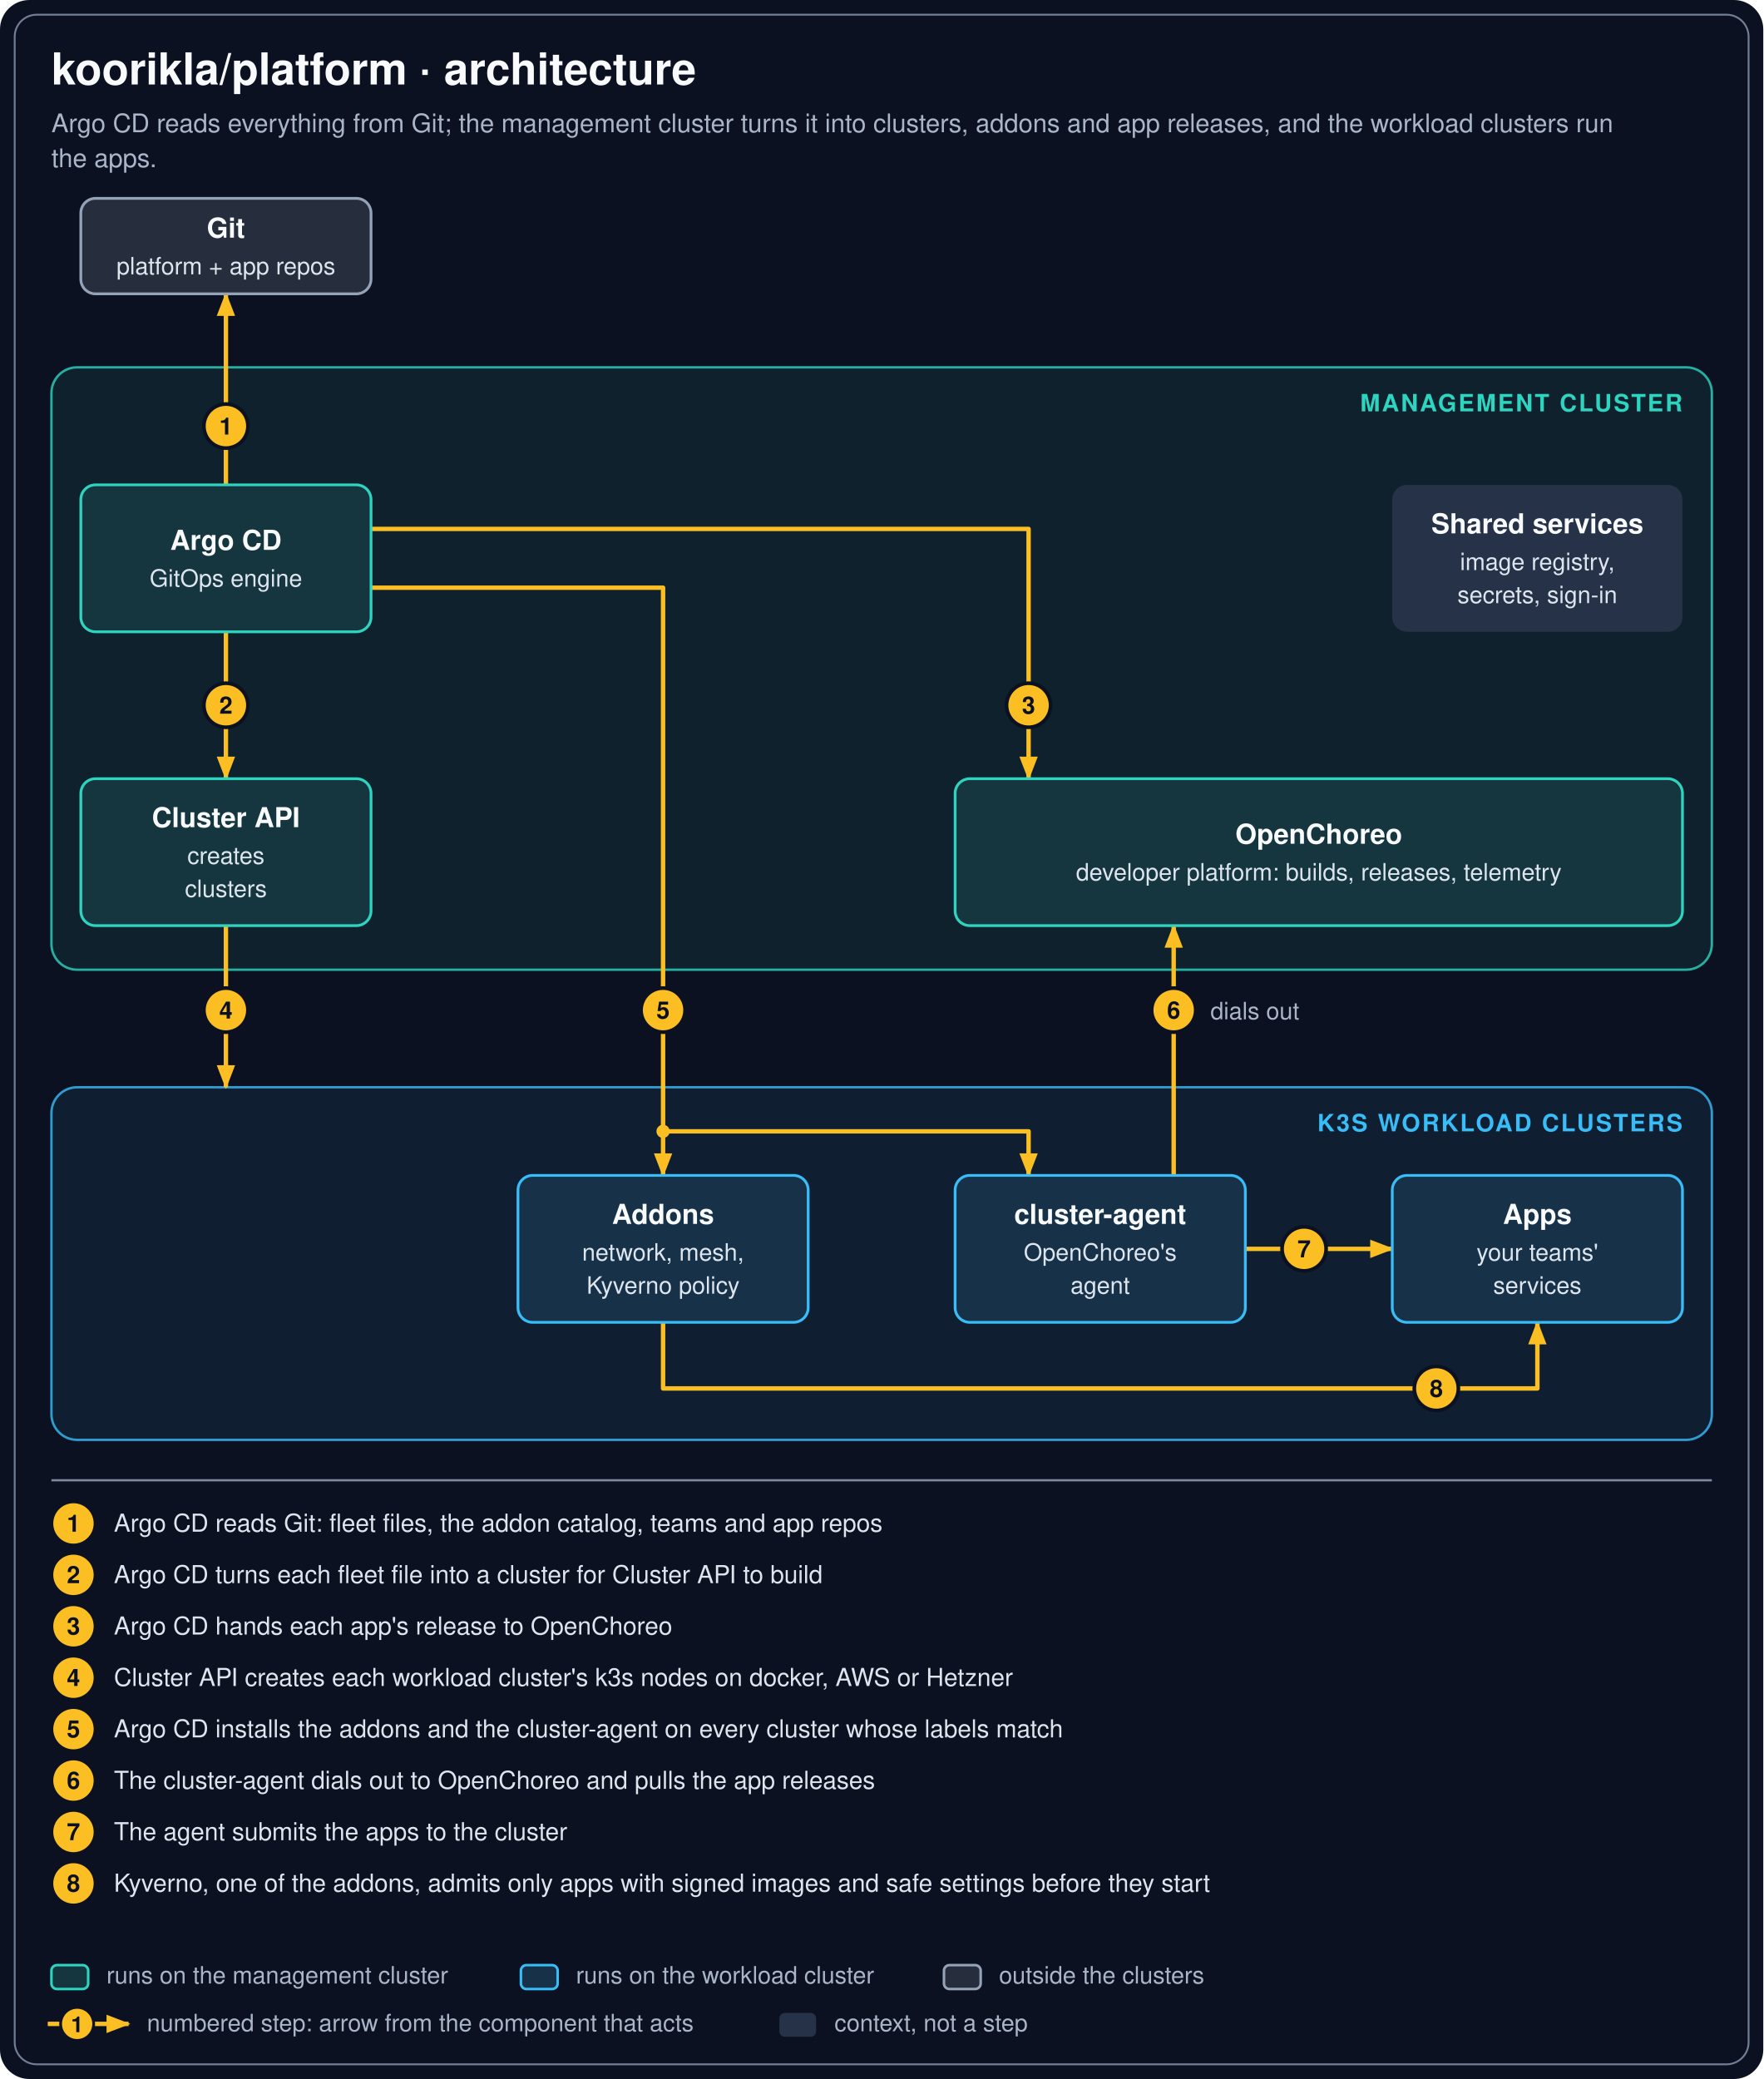
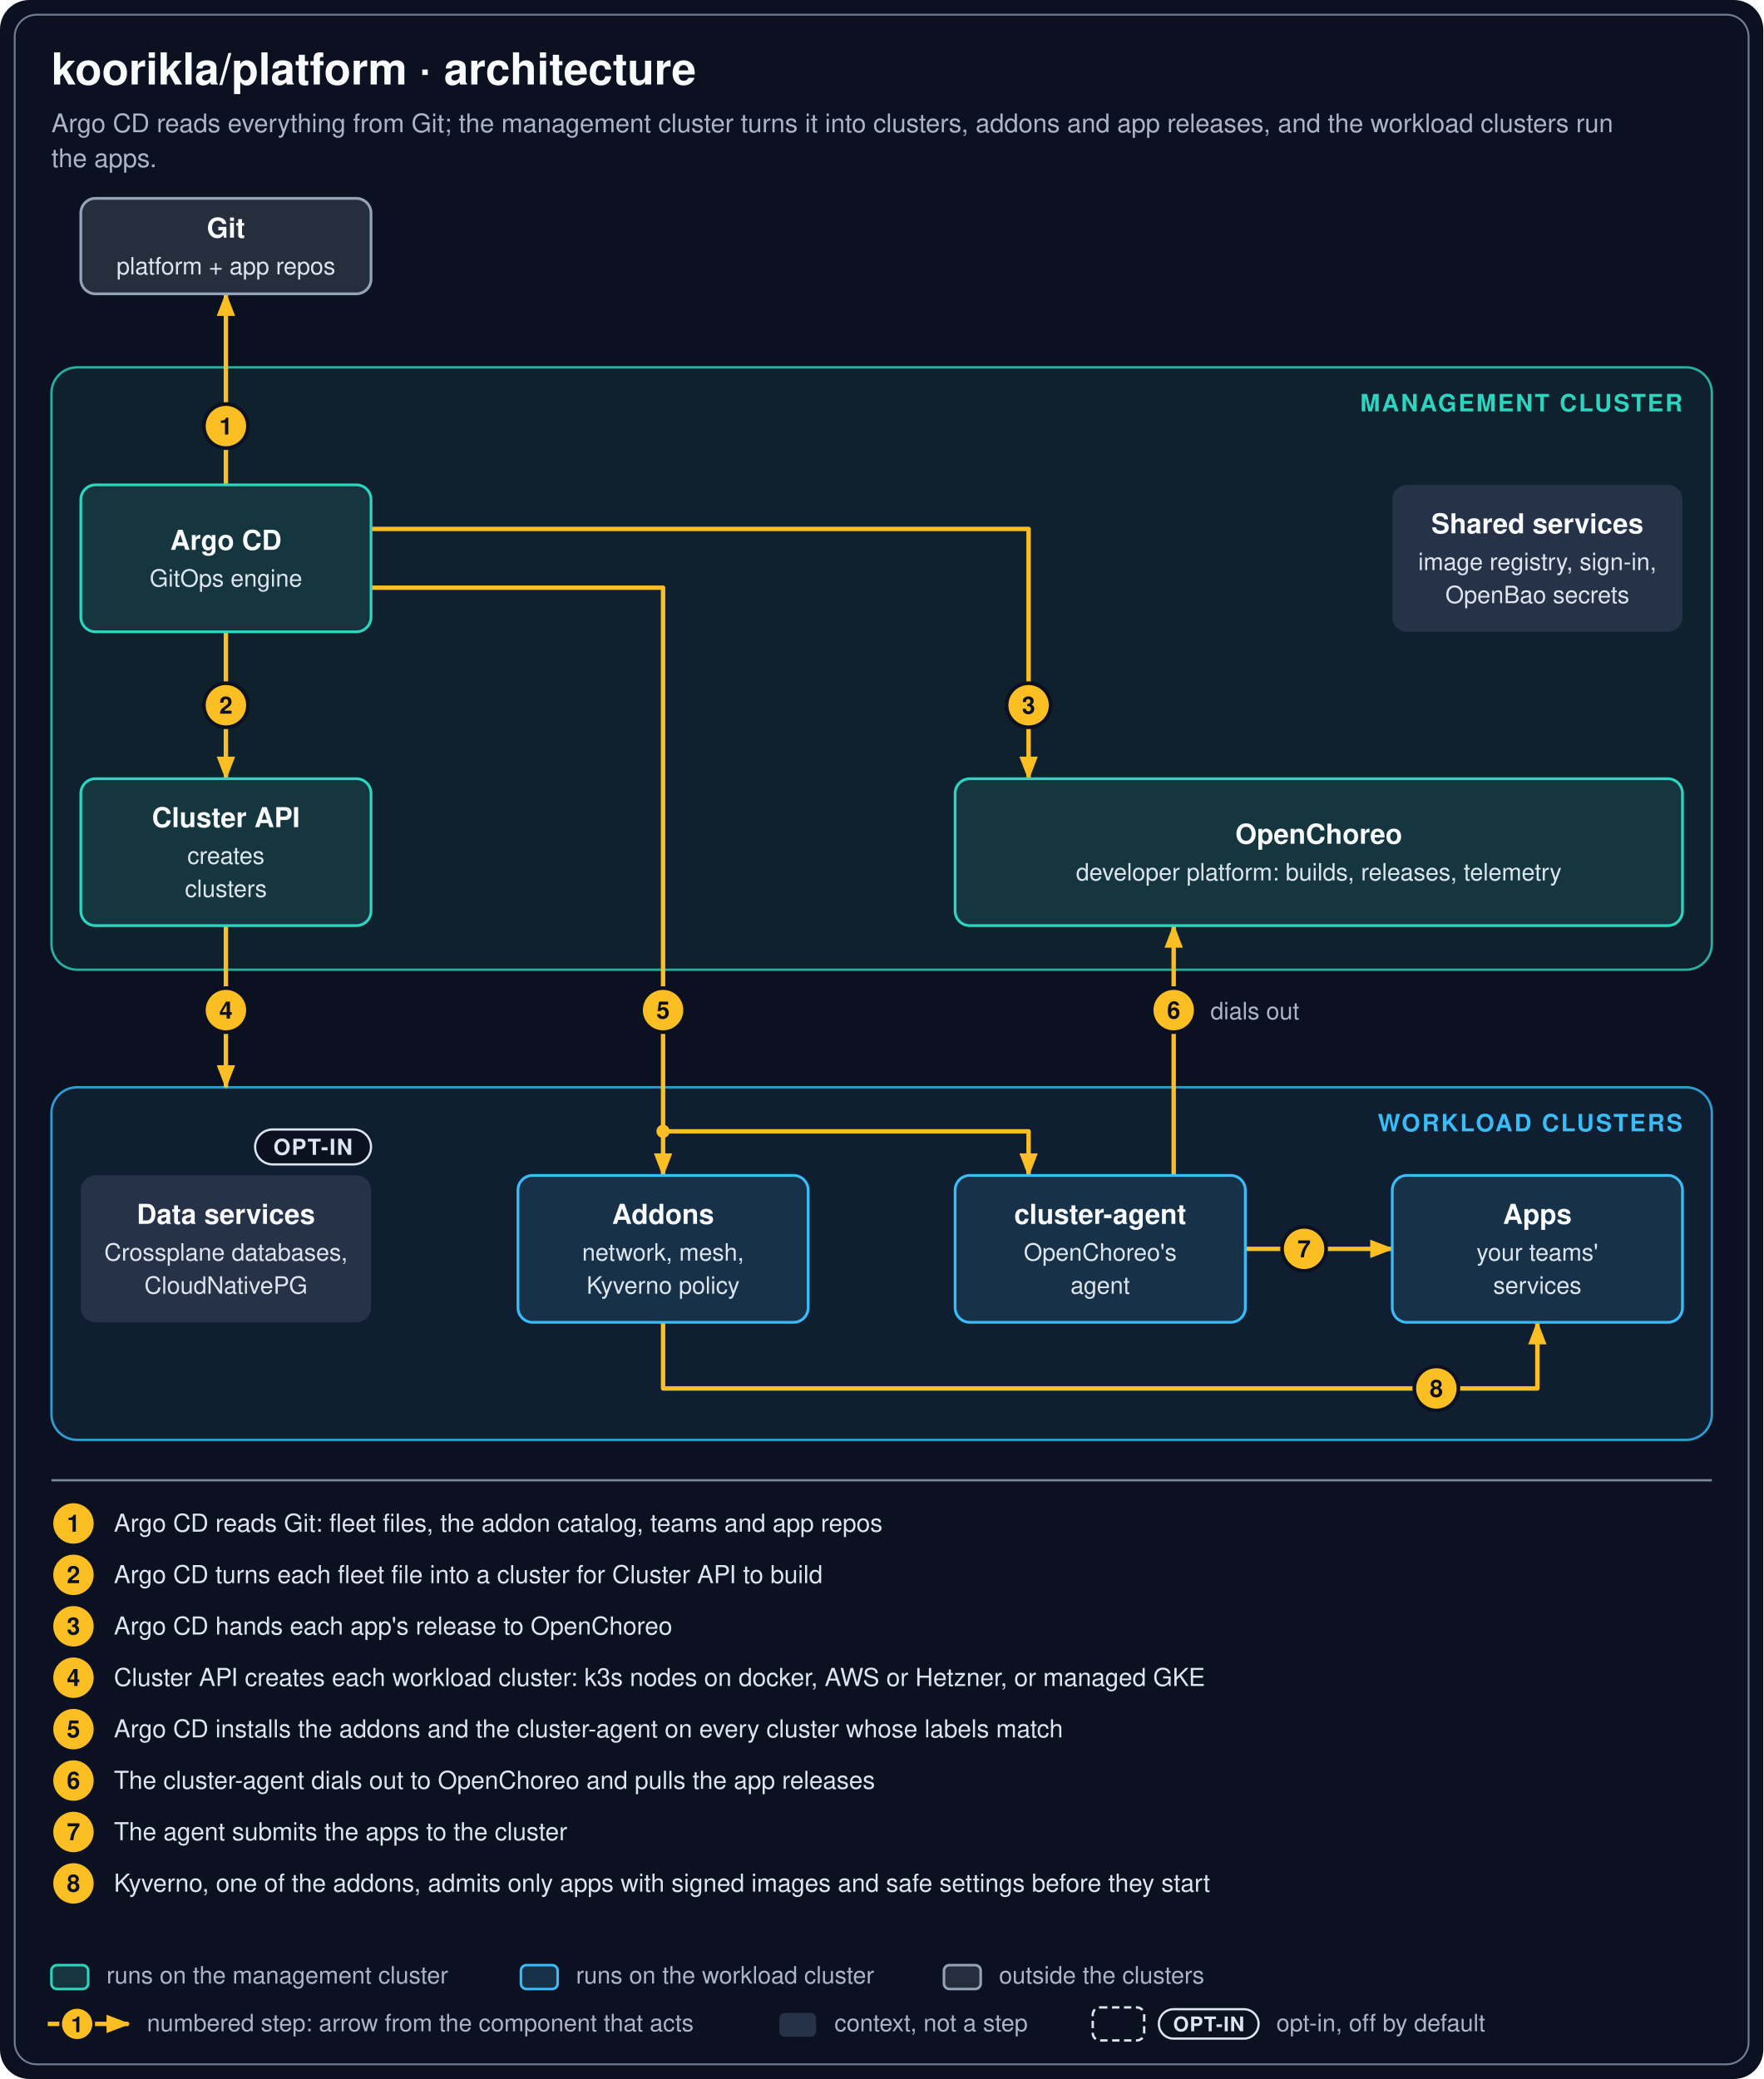
<svg xmlns="http://www.w3.org/2000/svg" width="960" height="1132" viewBox="0 0 960 1132" role="img" aria-label="koorikla/platform · architecture">
  <style>.s{font-family:'Segoe UI','Helvetica Neue',Helvetica,Arial,'Liberation Sans',sans-serif}.m{font-family:'JetBrains Mono',SFMono-Regular,Menlo,Consolas,'Liberation Mono',monospace}.fx{fill:none;stroke-width:3.4;stroke-linecap:round;stroke-dasharray:4 10;opacity:0;animation:fxdash .9s linear infinite,fxseq 11.30s linear infinite both}@keyframes fxdash{to{stroke-dashoffset:-14}}@keyframes fxseq{0%{opacity:0}3%{opacity:1}23.4%{opacity:1}28.4%{opacity:0}100%{opacity:0}}@media (prefers-reduced-motion:reduce){.fx{animation:none;opacity:0}}</style>
  <defs>
    <marker id="ahfbbf24" markerWidth="13" markerHeight="10" refX="12" refY="5" orient="auto" markerUnits="userSpaceOnUse">
      <path d="M0,0 L13,5 L0,10 z" fill="#fbbf24" />
    </marker>
    <marker id="asfbbf24" markerWidth="13" markerHeight="10" refX="1" refY="5" orient="auto" markerUnits="userSpaceOnUse">
      <path d="M13,0 L0,5 L13,10 z" fill="#fbbf24" />
    </marker>
  </defs>
  <rect width="960" height="1132" rx="16" fill="#0b1120" />
  <rect x="8" y="8" width="944" height="1116" rx="12" fill="none" stroke="#8b9ab0" stroke-opacity=".8" />
  <rect x="28" y="200" width="904" height="328" rx="14" fill="#0e212d" stroke="#2dd4bf" stroke-opacity=".8" stroke-width="1.3" />
  <text class="s" x="916.0" y="224.0" font-size="13" fill="#2dd4bf" font-weight="700" text-anchor="end" letter-spacing="1.0">MANAGEMENT CLUSTER</text>
  <rect x="28" y="592" width="904" height="192" rx="14" fill="#0f1f31" stroke="#38bdf8" stroke-opacity=".8" stroke-width="1.3" />
-   <text class="s" x="916.0" y="616.0" font-size="13" fill="#38bdf8" font-weight="700" text-anchor="end" letter-spacing="1.0">K3S WORKLOAD CLUSTERS</text>
+   <text class="s" x="916.0" y="616.0" font-size="13" fill="#38bdf8" font-weight="700" text-anchor="end" letter-spacing="1.0">WORKLOAD CLUSTERS</text>
  <path d="M 123.0 264.0 L 123.0 160.0" fill="none" stroke="#fbbf24" stroke-width="2.4" stroke-linejoin="round" marker-end="url(#ahfbbf24)" />
  <path d="M 123.0 344.0 L 123.0 424.0" fill="none" stroke="#fbbf24" stroke-width="2.4" stroke-linejoin="round" marker-end="url(#ahfbbf24)" />
  <path d="M 202.0 288.0 L 560.0 288.0 L 560.0 424.0" fill="none" stroke="#fbbf24" stroke-width="2.4" stroke-linejoin="round" marker-end="url(#ahfbbf24)" />
  <path d="M 123.0 504.0 L 123.0 592.0" fill="none" stroke="#fbbf24" stroke-width="2.4" stroke-linejoin="round" marker-end="url(#ahfbbf24)" />
  <path d="M 202.0 320.0 L 361.0 320.0 L 361.0 640.0" fill="none" stroke="#fbbf24" stroke-width="2.4" stroke-linejoin="round" marker-end="url(#ahfbbf24)" />
  <path d="M 361.0 616.0 L 560.0 616.0 L 560.0 640.0" fill="none" stroke="#fbbf24" stroke-width="2.4" stroke-linejoin="round" marker-end="url(#ahfbbf24)" />
  <path d="M 639.0 640.0 L 639.0 504.0" fill="none" stroke="#fbbf24" stroke-width="2.4" stroke-linejoin="round" marker-end="url(#ahfbbf24)" />
  <path d="M 678.0 680.0 L 758.0 680.0" fill="none" stroke="#fbbf24" stroke-width="2.4" stroke-linejoin="round" marker-end="url(#ahfbbf24)" />
  <path d="M 361.0 720.0 L 361.0 756.0 L 837.0 756.0 L 837.0 720.0" fill="none" stroke="#fbbf24" stroke-width="2.4" stroke-linejoin="round" marker-end="url(#ahfbbf24)" />
  <path class="fx" d="M 123.0 264.0 L 123.0 160.0" stroke="#fde5a7" style="animation-delay:0s,0.00s" />
  <path class="fx" d="M 123.0 344.0 L 123.0 424.0" stroke="#fde5a7" style="animation-delay:0s,1.10s" />
  <path class="fx" d="M 202.0 288.0 L 560.0 288.0 L 560.0 424.0" stroke="#fde5a7" style="animation-delay:0s,2.20s" />
  <path class="fx" d="M 123.0 504.0 L 123.0 592.0" stroke="#fde5a7" style="animation-delay:0s,3.30s" />
  <path class="fx" d="M 202.0 320.0 L 361.0 320.0 L 361.0 640.0" stroke="#fde5a7" style="animation-delay:0s,4.40s" />
  <path class="fx" d="M 361.0 616.0 L 560.0 616.0 L 560.0 640.0" stroke="#fde5a7" style="animation-delay:0s,4.40s" />
  <path class="fx" d="M 639.0 640.0 L 639.0 504.0" stroke="#fde5a7" style="animation-delay:0s,5.50s" />
  <path class="fx" d="M 678.0 680.0 L 758.0 680.0" stroke="#fde5a7" style="animation-delay:0s,6.60s" />
  <path class="fx" d="M 361.0 720.0 L 361.0 756.0 L 837.0 756.0 L 837.0 720.0" stroke="#fde5a7" style="animation-delay:0s,7.70s" />
  <rect x="44" y="108" width="158" height="52" rx="8" fill="#262e3e" stroke="#94a3b8" stroke-width="1.5" />
  <text class="s" x="123.0" y="129.4" font-size="15" fill="#f8fafc" font-weight="600" text-anchor="middle">Git</text>
  <text class="s" x="123.0" y="149.4" font-size="13" fill="#dde5ef" text-anchor="middle">platform + app repos</text>
  <rect x="44" y="264" width="158" height="80" rx="8" fill="#15363f" stroke="#2dd4bf" stroke-width="1.5" />
  <text class="s" x="123.0" y="299.4" font-size="15" fill="#f8fafc" font-weight="600" text-anchor="middle">Argo CD</text>
  <text class="s" x="123.0" y="319.4" font-size="13" fill="#dde5ef" text-anchor="middle">GitOps engine</text>
  <rect x="758" y="264" width="158" height="80" rx="8" fill="#263247" stroke="none" stroke-width="0" />
  <text class="s" x="837.0" y="290.4" font-size="15" fill="#f8fafc" font-weight="600" text-anchor="middle">Shared services</text>
-   <text class="s" x="837.0" y="310.4" font-size="13" fill="#dde5ef" text-anchor="middle">image registry,</text>
-   <text class="s" x="837.0" y="328.4" font-size="13" fill="#dde5ef" text-anchor="middle">secrets, sign-in</text>
+   <text class="s" x="837.0" y="310.4" font-size="13" fill="#dde5ef" text-anchor="middle">image registry, sign-in,</text>
+   <text class="s" x="837.0" y="328.4" font-size="13" fill="#dde5ef" text-anchor="middle">OpenBao secrets</text>
  <rect x="44" y="424" width="158" height="80" rx="8" fill="#15363f" stroke="#2dd4bf" stroke-width="1.5" />
  <text class="s" x="123.0" y="450.4" font-size="15" fill="#f8fafc" font-weight="600" text-anchor="middle">Cluster API</text>
  <text class="s" x="123.0" y="470.4" font-size="13" fill="#dde5ef" text-anchor="middle">creates</text>
  <text class="s" x="123.0" y="488.4" font-size="13" fill="#dde5ef" text-anchor="middle">clusters</text>
  <rect x="520" y="424" width="396" height="80" rx="8" fill="#15363f" stroke="#2dd4bf" stroke-width="1.5" />
  <text class="s" x="718.0" y="459.4" font-size="15" fill="#f8fafc" font-weight="600" text-anchor="middle">OpenChoreo</text>
  <text class="s" x="718.0" y="479.4" font-size="13" fill="#dde5ef" text-anchor="middle">developer platform: builds, releases, telemetry</text>
+   <rect x="44" y="640" width="158" height="80" rx="8" fill="#263247" stroke="none" stroke-width="0" stroke-dasharray="6 4" />
+   <text class="s" x="123.0" y="666.4" font-size="15" fill="#f8fafc" font-weight="600" text-anchor="middle">Data services</text>
+   <text class="s" x="123.0" y="686.4" font-size="13" fill="#dde5ef" text-anchor="middle">Crossplane databases,</text>
+   <text class="s" x="123.0" y="704.4" font-size="13" fill="#dde5ef" text-anchor="middle">CloudNativePG</text>
+   <rect x="138.9" y="615" width="63.1" height="19" rx="9.5" fill="#0b1120" stroke="#dde5ef" stroke-width="1.2" />
+   <text class="s" x="170.4" y="628.8" font-size="12" font-weight="700" fill="#dde5ef" text-anchor="middle" letter-spacing="0.6">OPT-IN</text>
  <rect x="282" y="640" width="158" height="80" rx="8" fill="#173248" stroke="#38bdf8" stroke-width="1.5" />
  <text class="s" x="361.0" y="666.4" font-size="15" fill="#f8fafc" font-weight="600" text-anchor="middle">Addons</text>
  <text class="s" x="361.0" y="686.4" font-size="13" fill="#dde5ef" text-anchor="middle">network, mesh,</text>
  <text class="s" x="361.0" y="704.4" font-size="13" fill="#dde5ef" text-anchor="middle">Kyverno policy</text>
  <rect x="520" y="640" width="158" height="80" rx="8" fill="#173248" stroke="#38bdf8" stroke-width="1.5" />
  <text class="s" x="599.0" y="666.4" font-size="15" fill="#f8fafc" font-weight="600" text-anchor="middle">cluster-agent</text>
  <text class="s" x="599.0" y="686.4" font-size="13" fill="#dde5ef" text-anchor="middle">OpenChoreo's</text>
  <text class="s" x="599.0" y="704.4" font-size="13" fill="#dde5ef" text-anchor="middle">agent</text>
  <rect x="758" y="640" width="158" height="80" rx="8" fill="#173248" stroke="#38bdf8" stroke-width="1.5" />
  <text class="s" x="837.0" y="666.4" font-size="15" fill="#f8fafc" font-weight="600" text-anchor="middle">Apps</text>
  <text class="s" x="837.0" y="686.4" font-size="13" fill="#dde5ef" text-anchor="middle">your teams'</text>
  <text class="s" x="837.0" y="704.4" font-size="13" fill="#dde5ef" text-anchor="middle">services</text>
  <text class="s" x="28.0" y="46.0" font-size="24" fill="#f8fafc" font-weight="700">koorikla/platform · architecture</text>
  <text class="s" x="28.0" y="72.0" font-size="14" fill="#aab6c8">Argo CD reads everything from Git; the management cluster turns it into clusters, addons and app releases, and the workload clusters run</text>
  <text class="s" x="28.0" y="91.0" font-size="14" fill="#aab6c8">the apps.</text>
  <circle cx="123.0" cy="232.0" r="12" fill="#fbbf24" stroke="#0b1120" stroke-width="2" />
  <text class="s" x="123.0" y="236.6" font-size="13" font-weight="700" fill="#0b1120" text-anchor="middle">1</text>
  <circle cx="123.0" cy="384.0" r="12" fill="#fbbf24" stroke="#0b1120" stroke-width="2" />
  <text class="s" x="123.0" y="388.6" font-size="13" font-weight="700" fill="#0b1120" text-anchor="middle">2</text>
  <circle cx="560.0" cy="384.0" r="12" fill="#fbbf24" stroke="#0b1120" stroke-width="2" />
  <text class="s" x="560.0" y="388.6" font-size="13" font-weight="700" fill="#0b1120" text-anchor="middle">3</text>
  <circle cx="123.0" cy="550.0" r="12" fill="#fbbf24" stroke="#0b1120" stroke-width="2" />
  <text class="s" x="123.0" y="554.6" font-size="13" font-weight="700" fill="#0b1120" text-anchor="middle">4</text>
  <circle cx="361.0" cy="550.0" r="12" fill="#fbbf24" stroke="#0b1120" stroke-width="2" />
  <text class="s" x="361.0" y="554.6" font-size="13" font-weight="700" fill="#0b1120" text-anchor="middle">5</text>
  <circle cx="361.0" cy="616.0" r="3.6" fill="#fbbf24" />
  <rect x="655.0" y="541.0" width="59.3" height="20.0" rx="3" fill="#0b1120" />
  <text class="s" x="659.0" y="555.0" font-size="13" fill="#aab6c8">dials out</text>
  <circle cx="639.0" cy="550.0" r="12" fill="#fbbf24" stroke="#0b1120" stroke-width="2" />
  <text class="s" x="639.0" y="554.6" font-size="13" font-weight="700" fill="#0b1120" text-anchor="middle">6</text>
  <circle cx="710.0" cy="680.0" r="12" fill="#fbbf24" stroke="#0b1120" stroke-width="2" />
  <text class="s" x="710.0" y="684.6" font-size="13" font-weight="700" fill="#0b1120" text-anchor="middle">7</text>
  <circle cx="782.0" cy="756.0" r="12" fill="#fbbf24" stroke="#0b1120" stroke-width="2" />
  <text class="s" x="782.0" y="760.6" font-size="13" font-weight="700" fill="#0b1120" text-anchor="middle">8</text>
  <line x1="28" y1="806" x2="932" y2="806" stroke="#7c8aa0" stroke-width="1.2" />
  <circle cx="40" cy="829.5" r="11" fill="#fbbf24" />
  <text class="s" x="40" y="834" font-size="13" font-weight="700" fill="#0b1120" text-anchor="middle">1</text>
  <text class="s" x="62.0" y="834.0" font-size="13.5" fill="#dde5ef">Argo CD reads Git: fleet files, the addon catalog, teams and app repos</text>
  <circle cx="40" cy="857.5" r="11" fill="#fbbf24" />
  <text class="s" x="40" y="862" font-size="13" font-weight="700" fill="#0b1120" text-anchor="middle">2</text>
  <text class="s" x="62.0" y="862.0" font-size="13.5" fill="#dde5ef">Argo CD turns each fleet file into a cluster for Cluster API to build</text>
  <circle cx="40" cy="885.5" r="11" fill="#fbbf24" />
  <text class="s" x="40" y="890" font-size="13" font-weight="700" fill="#0b1120" text-anchor="middle">3</text>
  <text class="s" x="62.0" y="890.0" font-size="13.5" fill="#dde5ef">Argo CD hands each app's release to OpenChoreo</text>
  <circle cx="40" cy="913.5" r="11" fill="#fbbf24" />
  <text class="s" x="40" y="918" font-size="13" font-weight="700" fill="#0b1120" text-anchor="middle">4</text>
-   <text class="s" x="62.0" y="918.0" font-size="13.5" fill="#dde5ef">Cluster API creates each workload cluster's k3s nodes on docker, AWS or Hetzner</text>
+   <text class="s" x="62.0" y="918.0" font-size="13.5" fill="#dde5ef">Cluster API creates each workload cluster: k3s nodes on docker, AWS or Hetzner, or managed GKE</text>
  <circle cx="40" cy="941.5" r="11" fill="#fbbf24" />
  <text class="s" x="40" y="946" font-size="13" font-weight="700" fill="#0b1120" text-anchor="middle">5</text>
  <text class="s" x="62.0" y="946.0" font-size="13.5" fill="#dde5ef">Argo CD installs the addons and the cluster-agent on every cluster whose labels match</text>
  <circle cx="40" cy="969.5" r="11" fill="#fbbf24" />
  <text class="s" x="40" y="974" font-size="13" font-weight="700" fill="#0b1120" text-anchor="middle">6</text>
  <text class="s" x="62.0" y="974.0" font-size="13.5" fill="#dde5ef">The cluster-agent dials out to OpenChoreo and pulls the app releases</text>
  <circle cx="40" cy="997.5" r="11" fill="#fbbf24" />
  <text class="s" x="40" y="1002" font-size="13" font-weight="700" fill="#0b1120" text-anchor="middle">7</text>
  <text class="s" x="62.0" y="1002.0" font-size="13.5" fill="#dde5ef">The agent submits the apps to the cluster</text>
  <circle cx="40" cy="1025.5" r="11" fill="#fbbf24" />
  <text class="s" x="40" y="1030" font-size="13" font-weight="700" fill="#0b1120" text-anchor="middle">8</text>
  <text class="s" x="62.0" y="1030.0" font-size="13.5" fill="#dde5ef">Kyverno, one of the addons, admits only apps with signed images and safe settings before they start</text>
  <rect x="28" y="1070" width="20" height="13" rx="3" fill="#15363f" stroke="#2dd4bf" stroke-width="1.4" />
  <text class="s" x="58.0" y="1080.0" font-size="13" fill="#aab6c8">runs on the management cluster</text>
  <rect x="283.605" y="1070" width="20" height="13" rx="3" fill="#173248" stroke="#38bdf8" stroke-width="1.4" />
  <text class="s" x="313.6" y="1080.0" font-size="13" fill="#aab6c8">runs on the workload cluster</text>
  <rect x="513.924" y="1070" width="20" height="13" rx="3" fill="#262e3e" stroke="#94a3b8" stroke-width="1.4" />
  <text class="s" x="543.9" y="1080.0" font-size="13" fill="#aab6c8">outside the clusters</text>
  <path d="M 26 1102 L 70 1102" stroke="#fbbf24" stroke-width="2.4" marker-end="url(#ahfbbf24)" />
  <circle cx="42" cy="1102" r="9" fill="#fbbf24" stroke="#0b1120" stroke-width="1.5" />
  <text class="s" x="42" y="1106.5" font-size="12" font-weight="700" fill="#0b1120" text-anchor="middle">1</text>
  <text class="s" x="80.0" y="1106.0" font-size="13" fill="#aab6c8">numbered step: arrow from the component that acts</text>
  <rect x="424.32" y="1096" width="20" height="13" rx="3" fill="#263247" />
  <text class="s" x="454.3" y="1106.0" font-size="13" fill="#aab6c8">context, not a step</text>
+   <g>
+     <rect x="594.93" y="1093" width="28" height="18" rx="4" fill="none" stroke="#dde5ef" stroke-width="1.3" stroke-dasharray="4 2.5" />
+     <rect x="630.93" y="1094" width="54.3" height="16" rx="8" fill="none" stroke="#dde5ef" stroke-width="1.2" />
+     <text class="s" x="658.1" y="1106" font-size="11" font-weight="700" fill="#dde5ef" text-anchor="middle" letter-spacing="0.4">OPT-IN</text>
+   </g>
+   <text class="s" x="694.9" y="1106.0" font-size="13" fill="#aab6c8">opt-in, off by default</text>
</svg>
